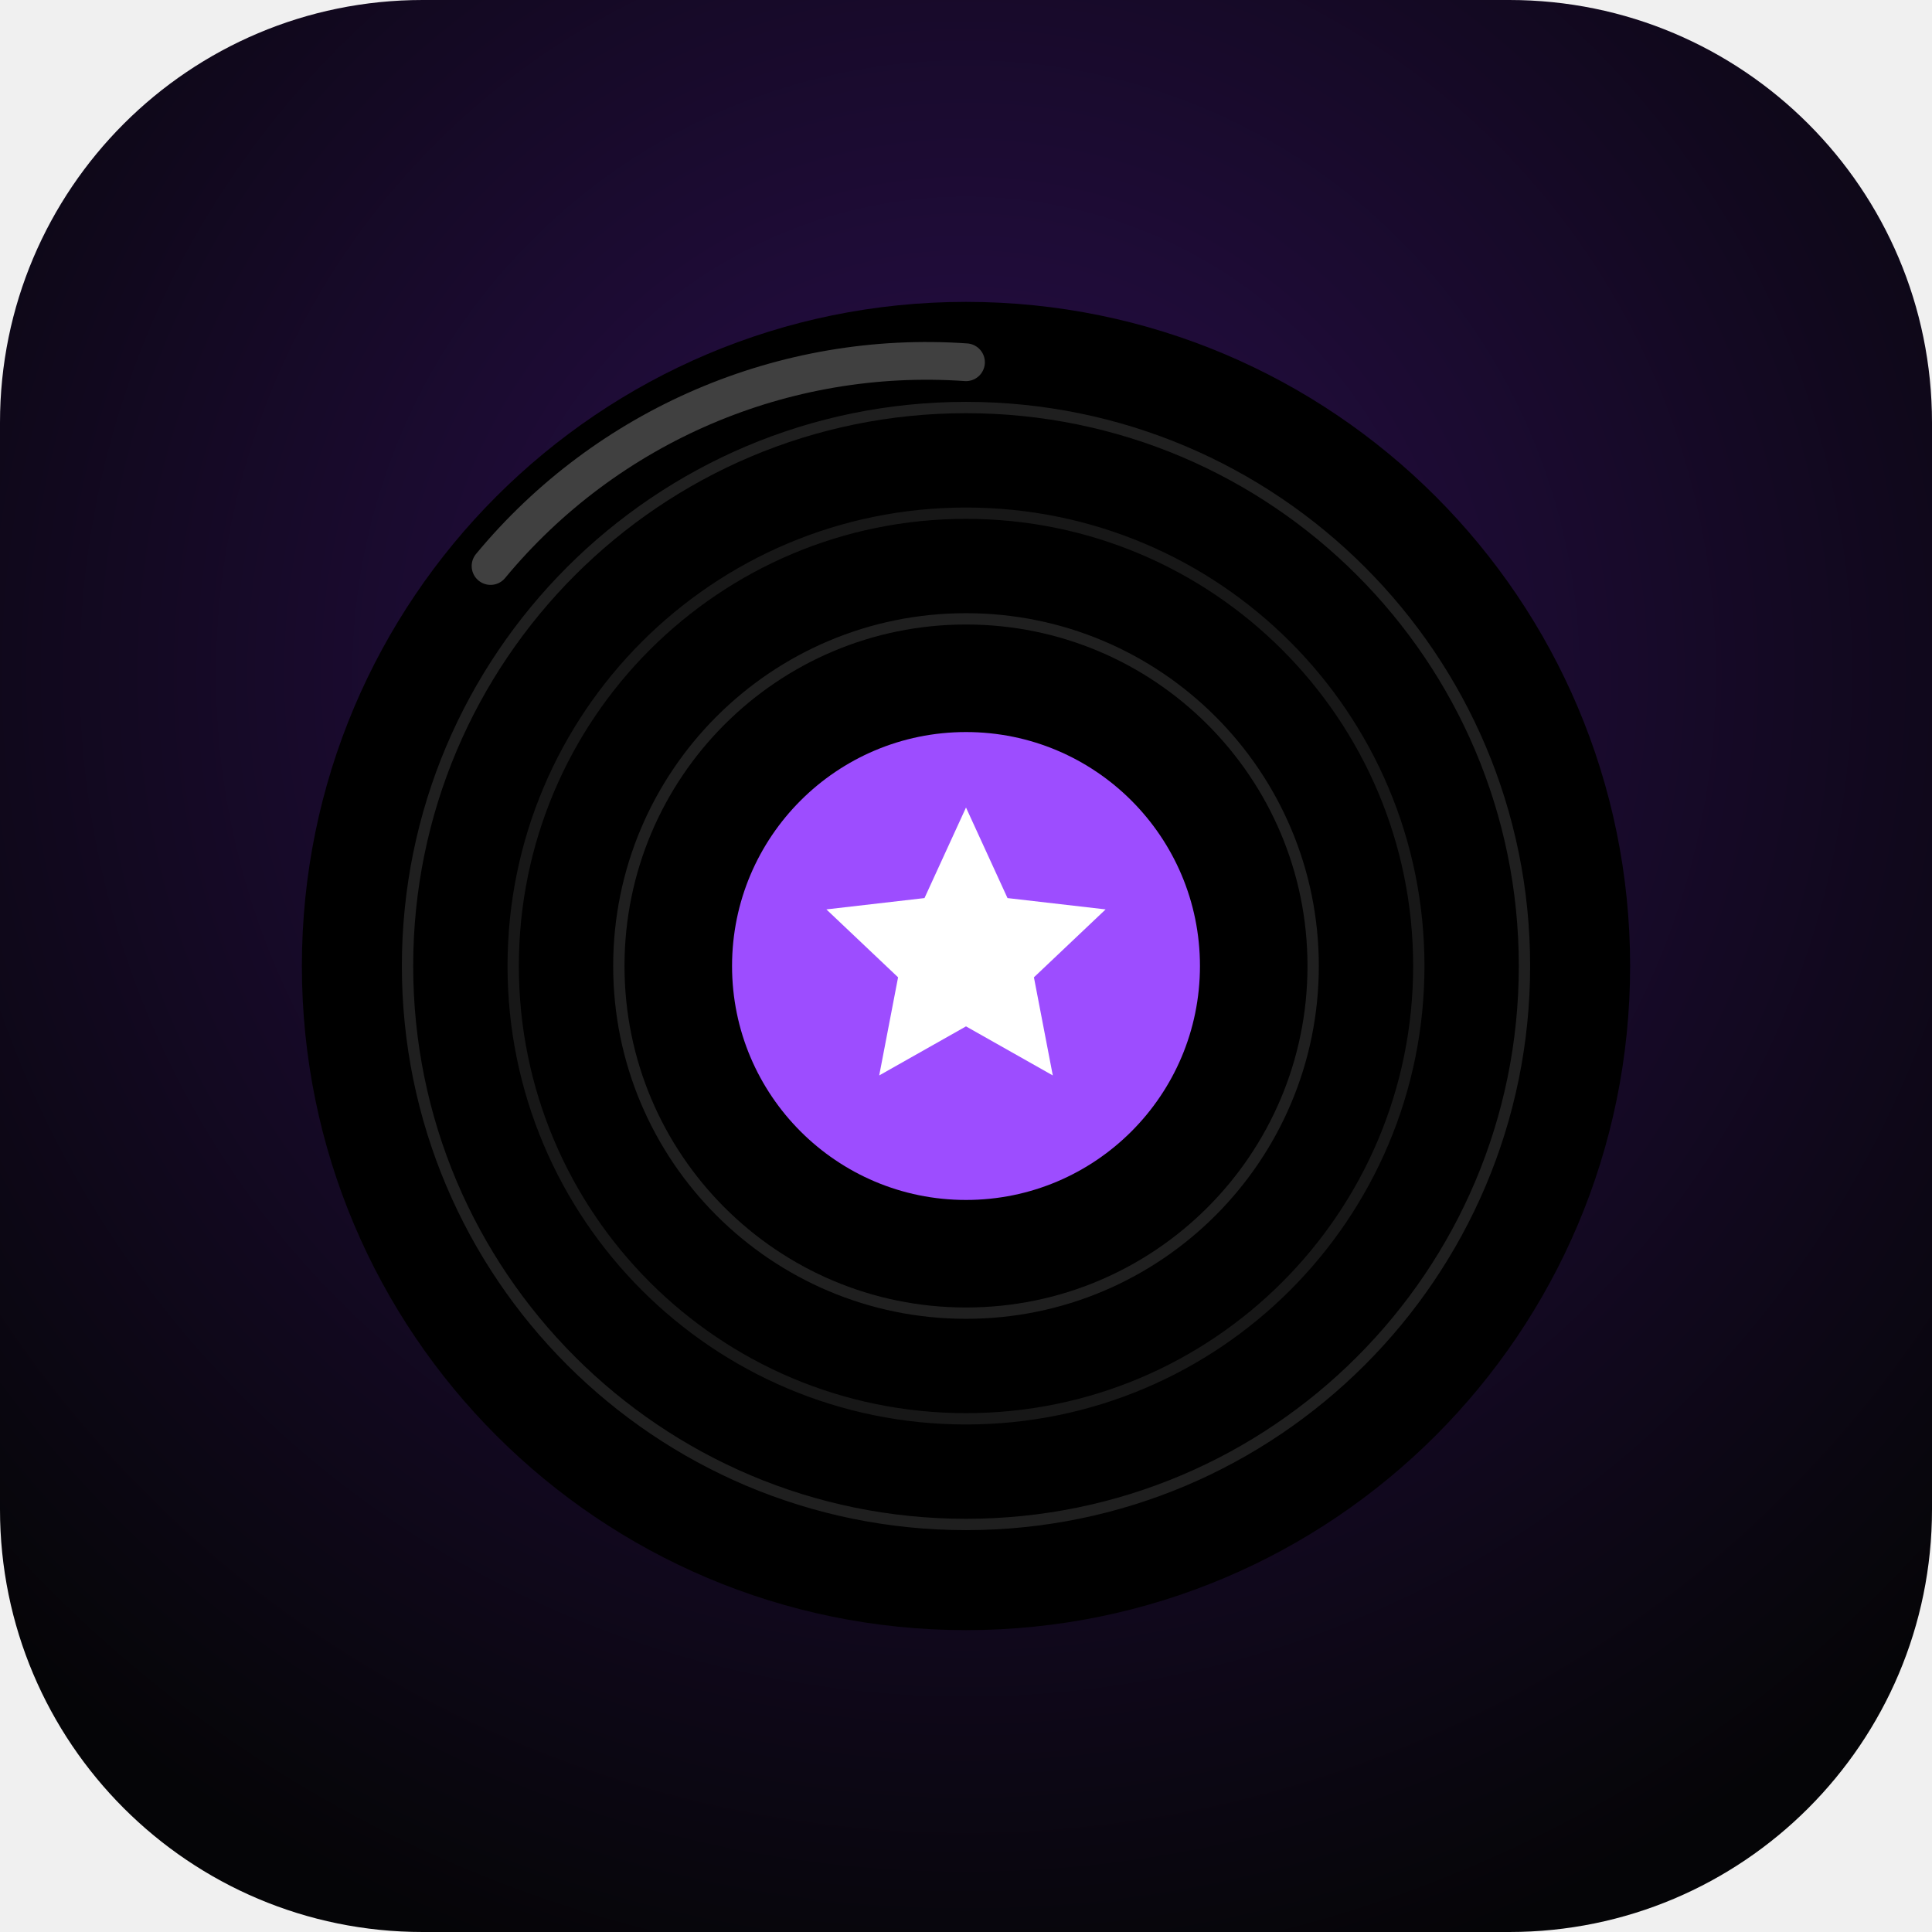
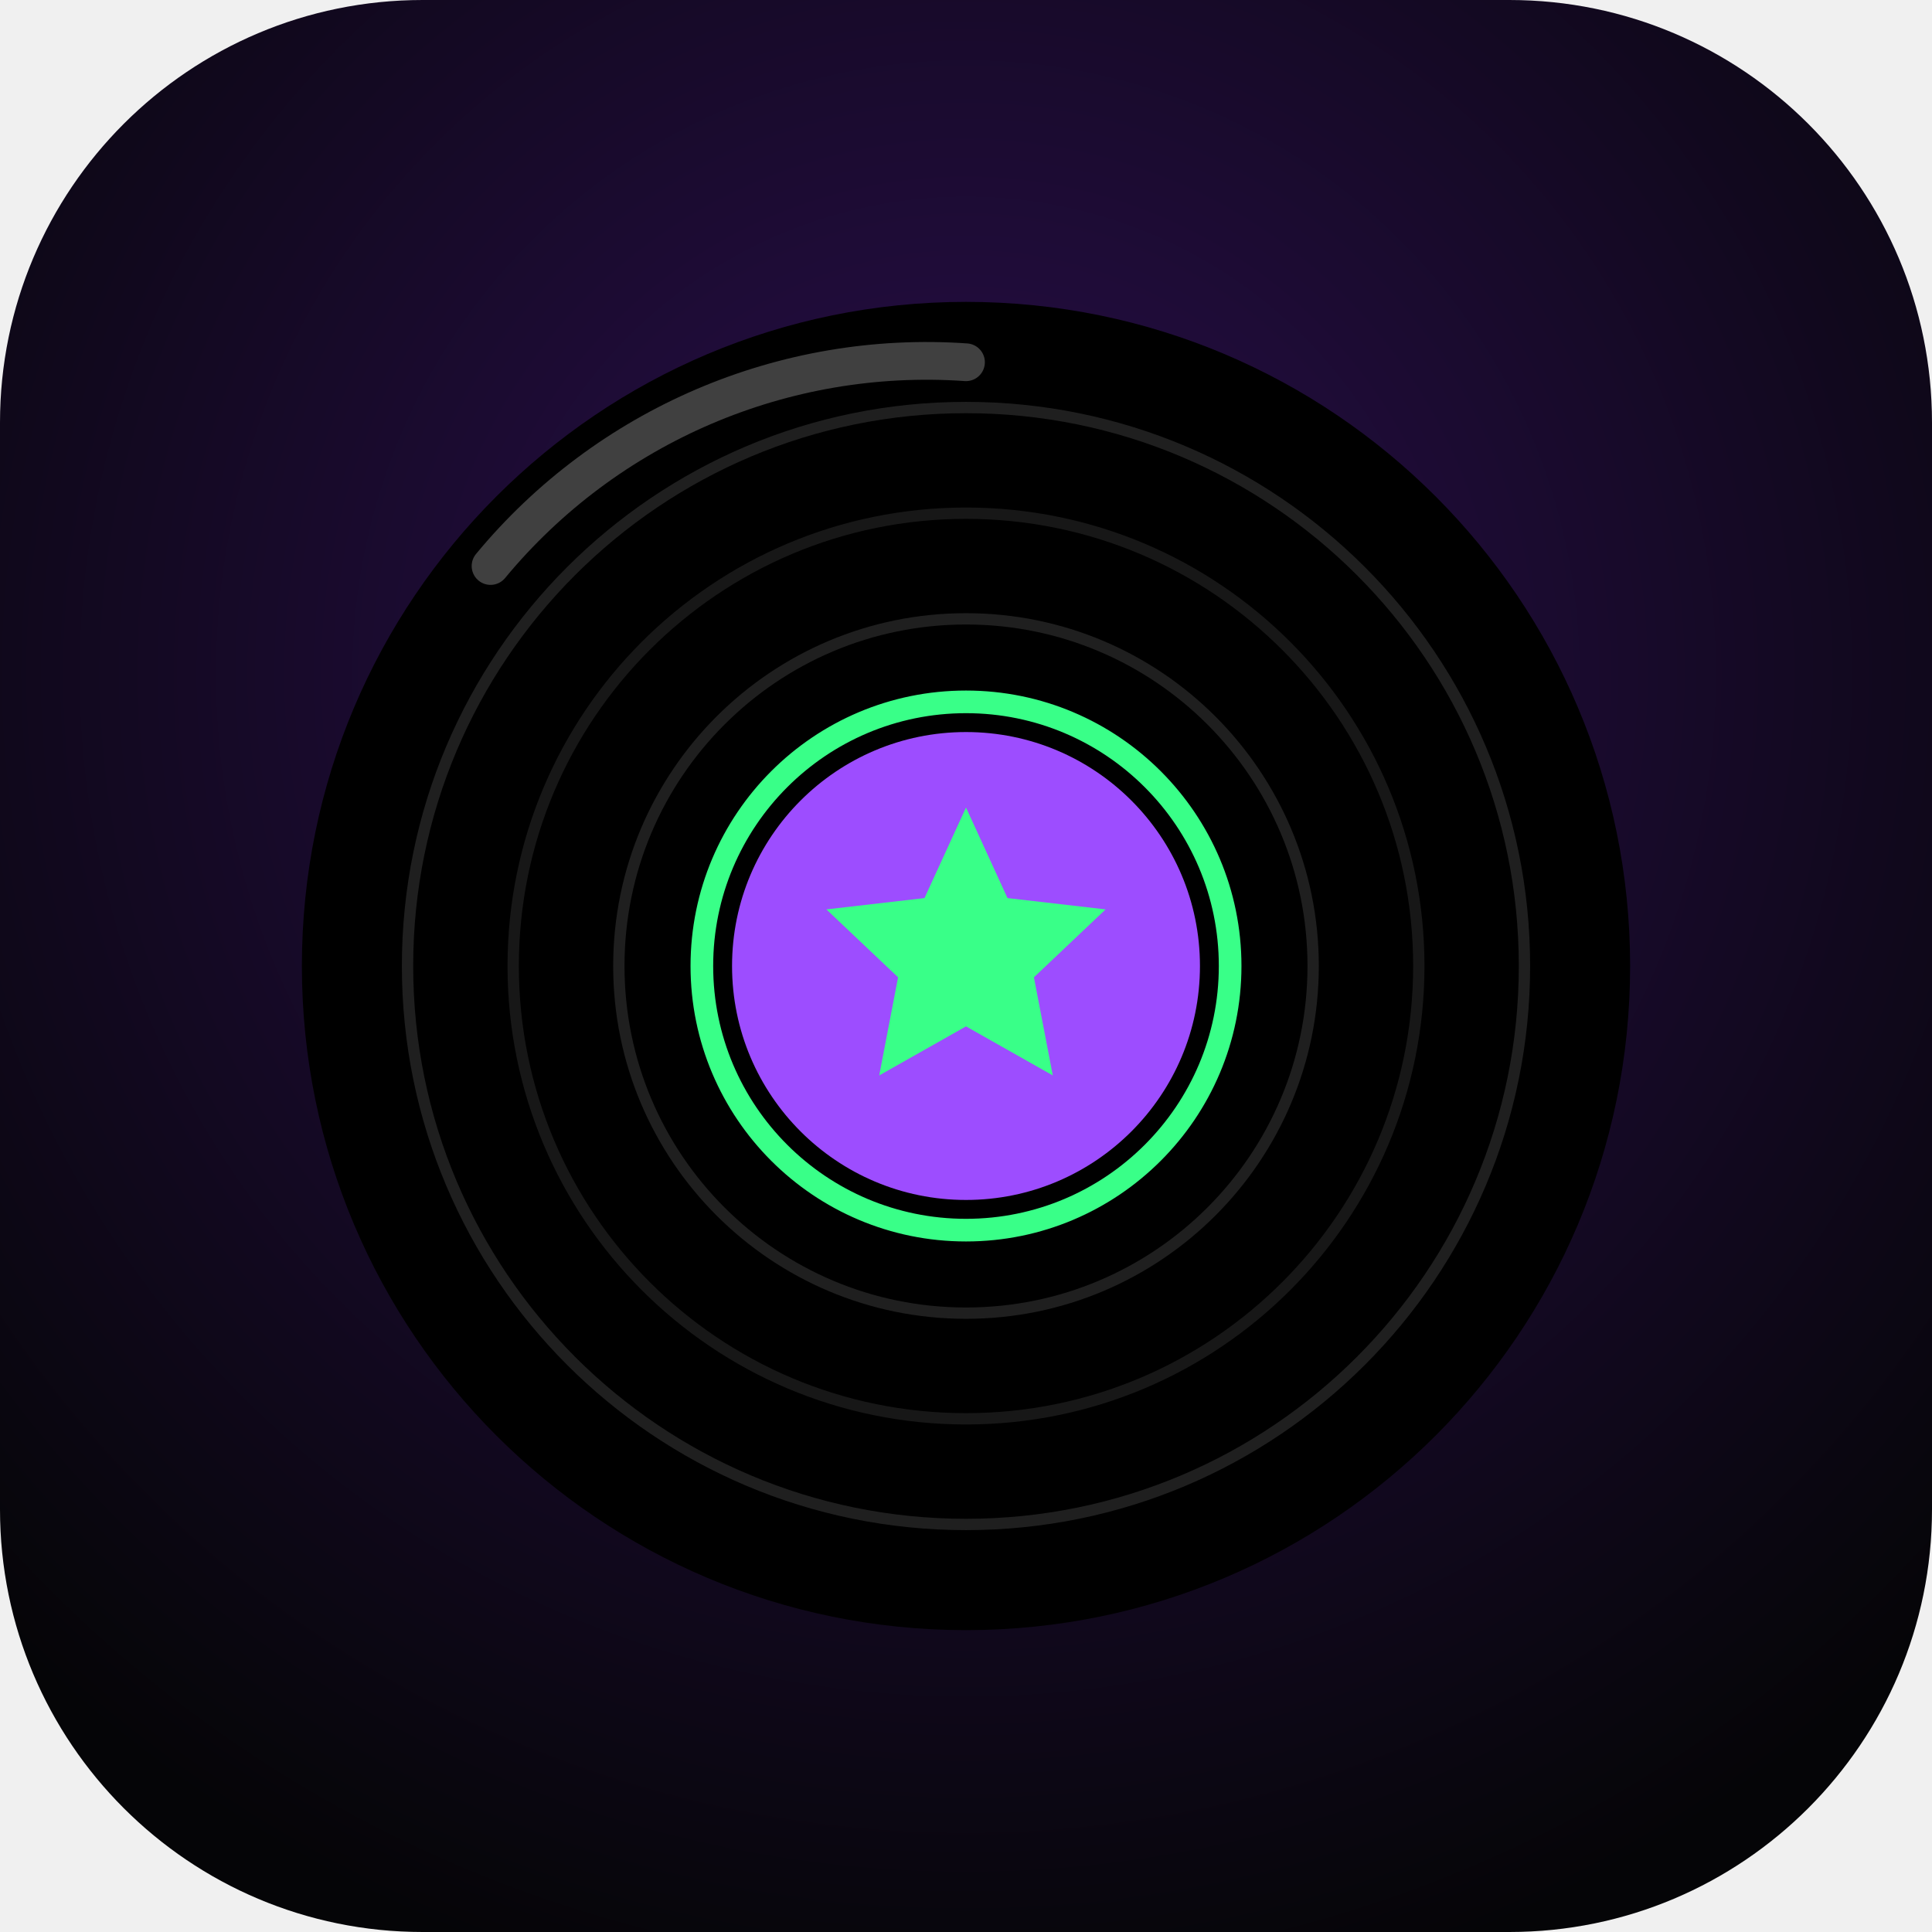
<svg xmlns="http://www.w3.org/2000/svg" viewBox="0 0 512 512">
  <defs>
    <radialGradient id="g" cx="50%" cy="35%" r="70%">
      <stop offset="0" stop-color="#2a0f4d" />
      <stop offset="1" stop-color="#050507" />
    </radialGradient>
  </defs>
  <rect width="512" height="512" rx="112" fill="url(#g)" />
  <circle cx="256" cy="256" r="176" fill="#000" />
  <circle cx="256" cy="256" r="148" fill="none" stroke="#ffffff1f" stroke-width="3" />
  <circle cx="256" cy="256" r="120" fill="none" stroke="#ffffff17" stroke-width="3" />
  <circle cx="256" cy="256" r="92" fill="none" stroke="#ffffff1f" stroke-width="3" />
  <path d="M130 150 A150 150 0 0 1 256 96" stroke="#ffffff40" stroke-width="10" fill="none" stroke-linecap="round" />
+   <circle cx="256" cy="256" r="70" fill="none" stroke="#39ff88" stroke-width="6" />
  <circle cx="256" cy="256" r="62" fill="#9d4dff" />
-   <path d="M256 214 l11 24 26 3 -19 18 5 26 -23 -13 -23 13 5 -26 -19 -18 26 -3z" fill="#fff" />
+   <path d="M256 214 l11 24 26 3 -19 18 5 26 -23 -13 -23 13 5 -26 -19 -18 26 -3z" fill="#39ff88" />
</svg>
